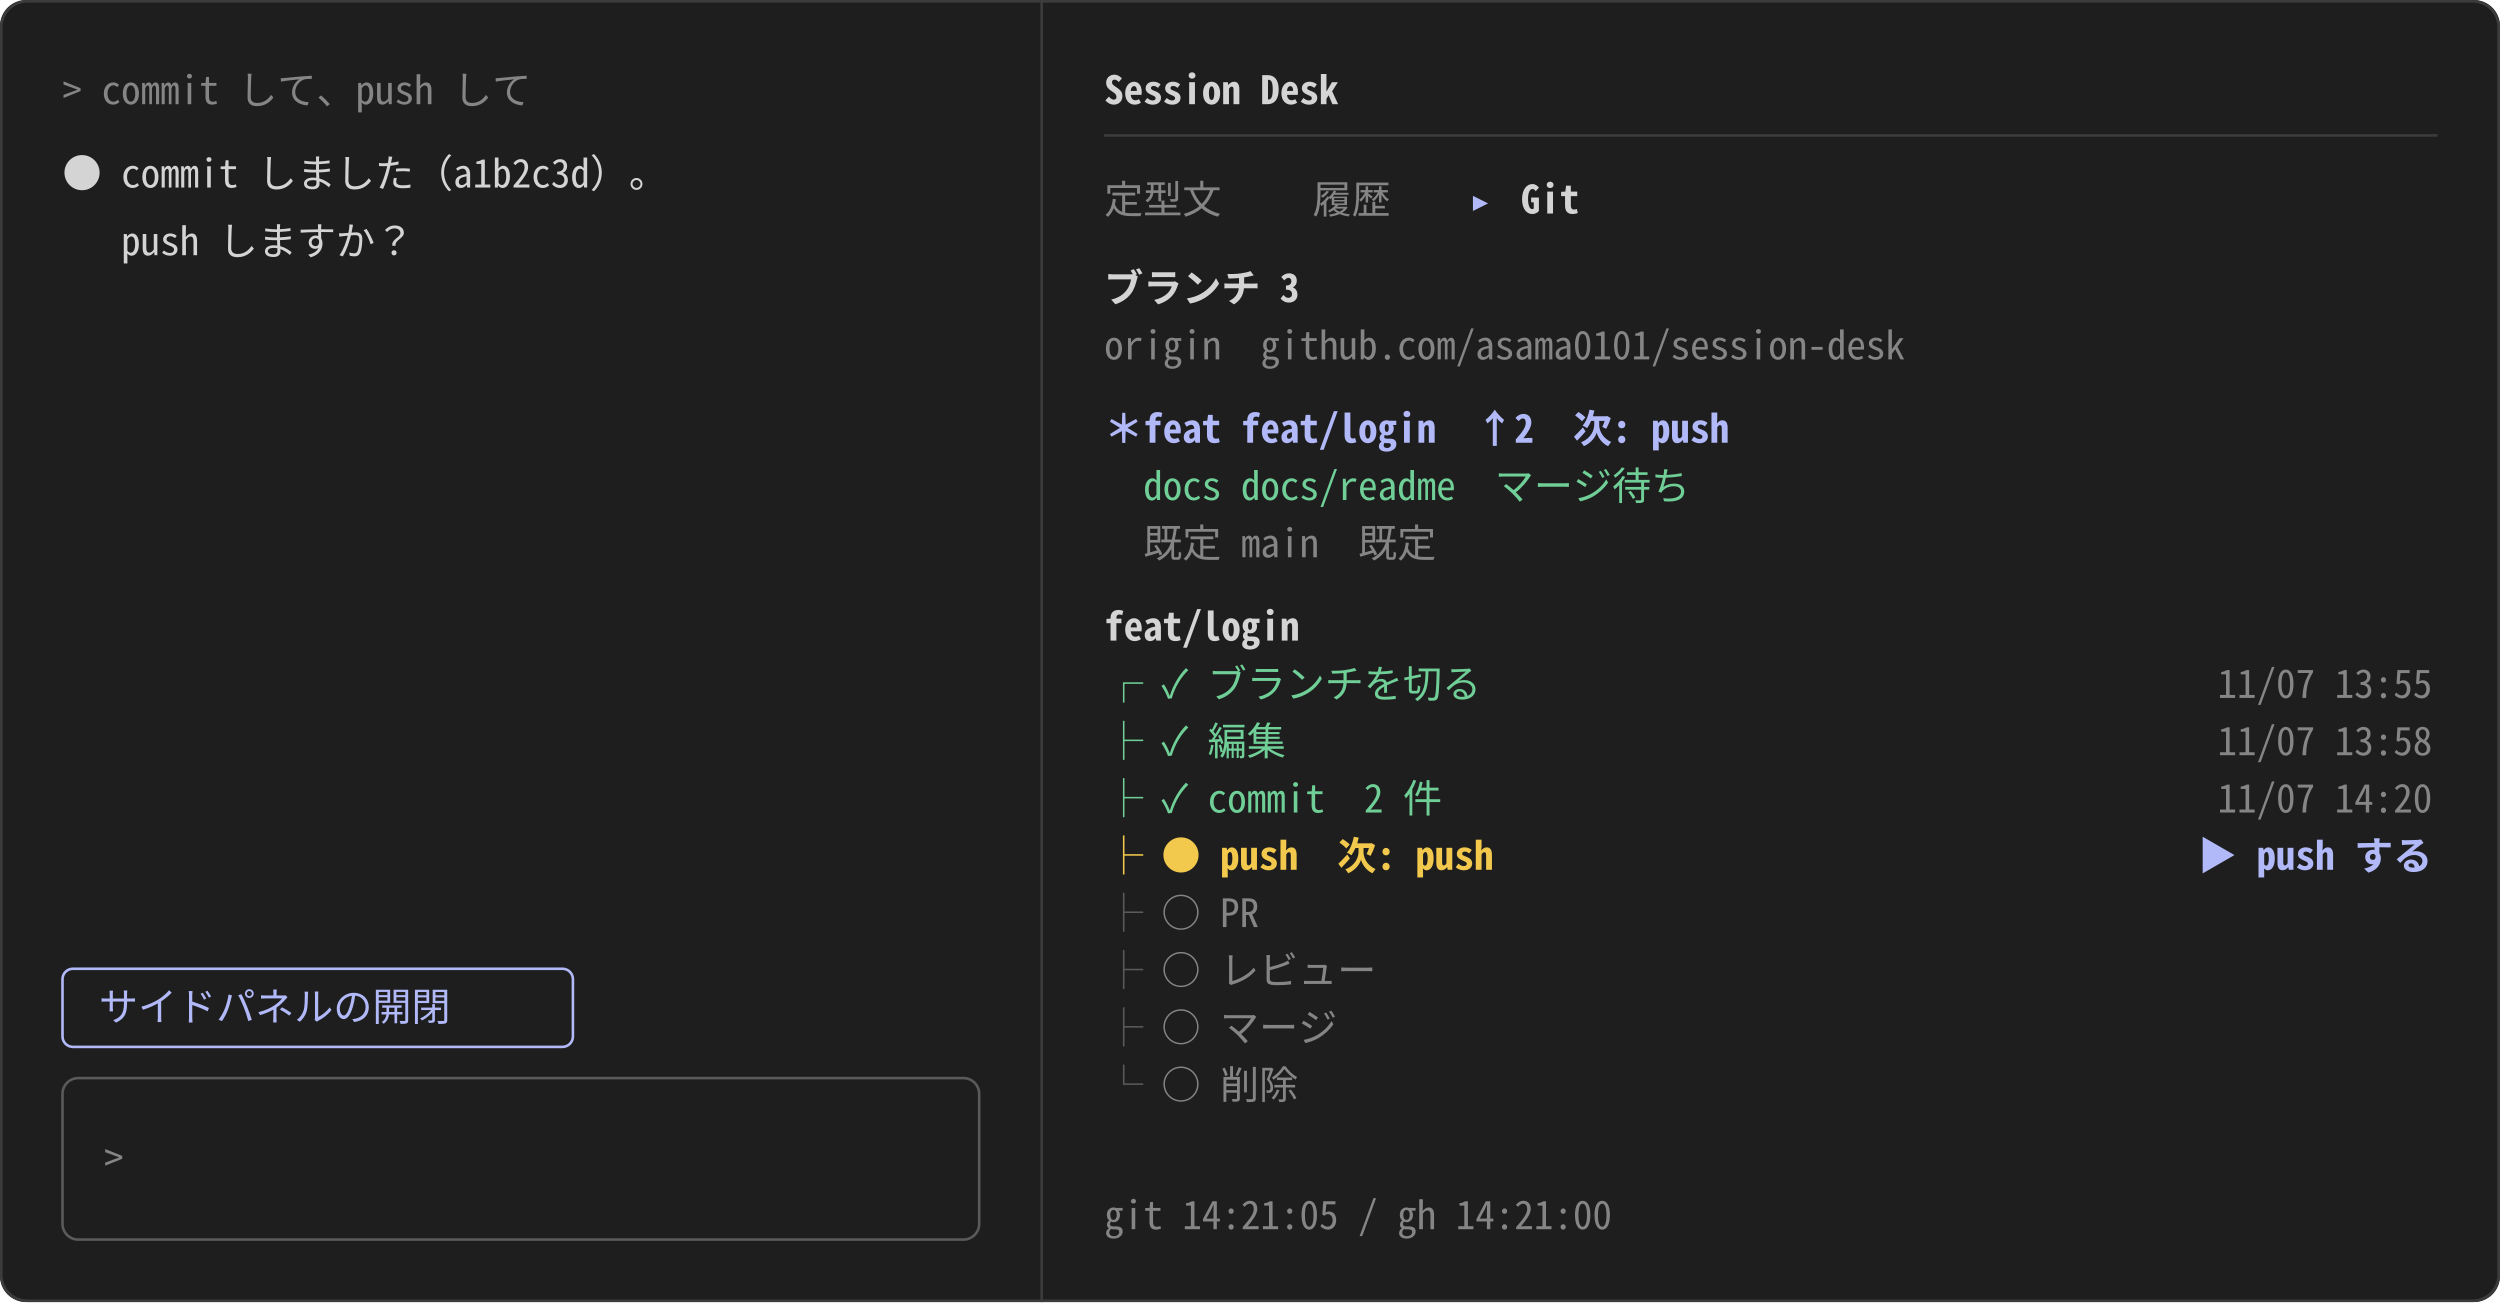
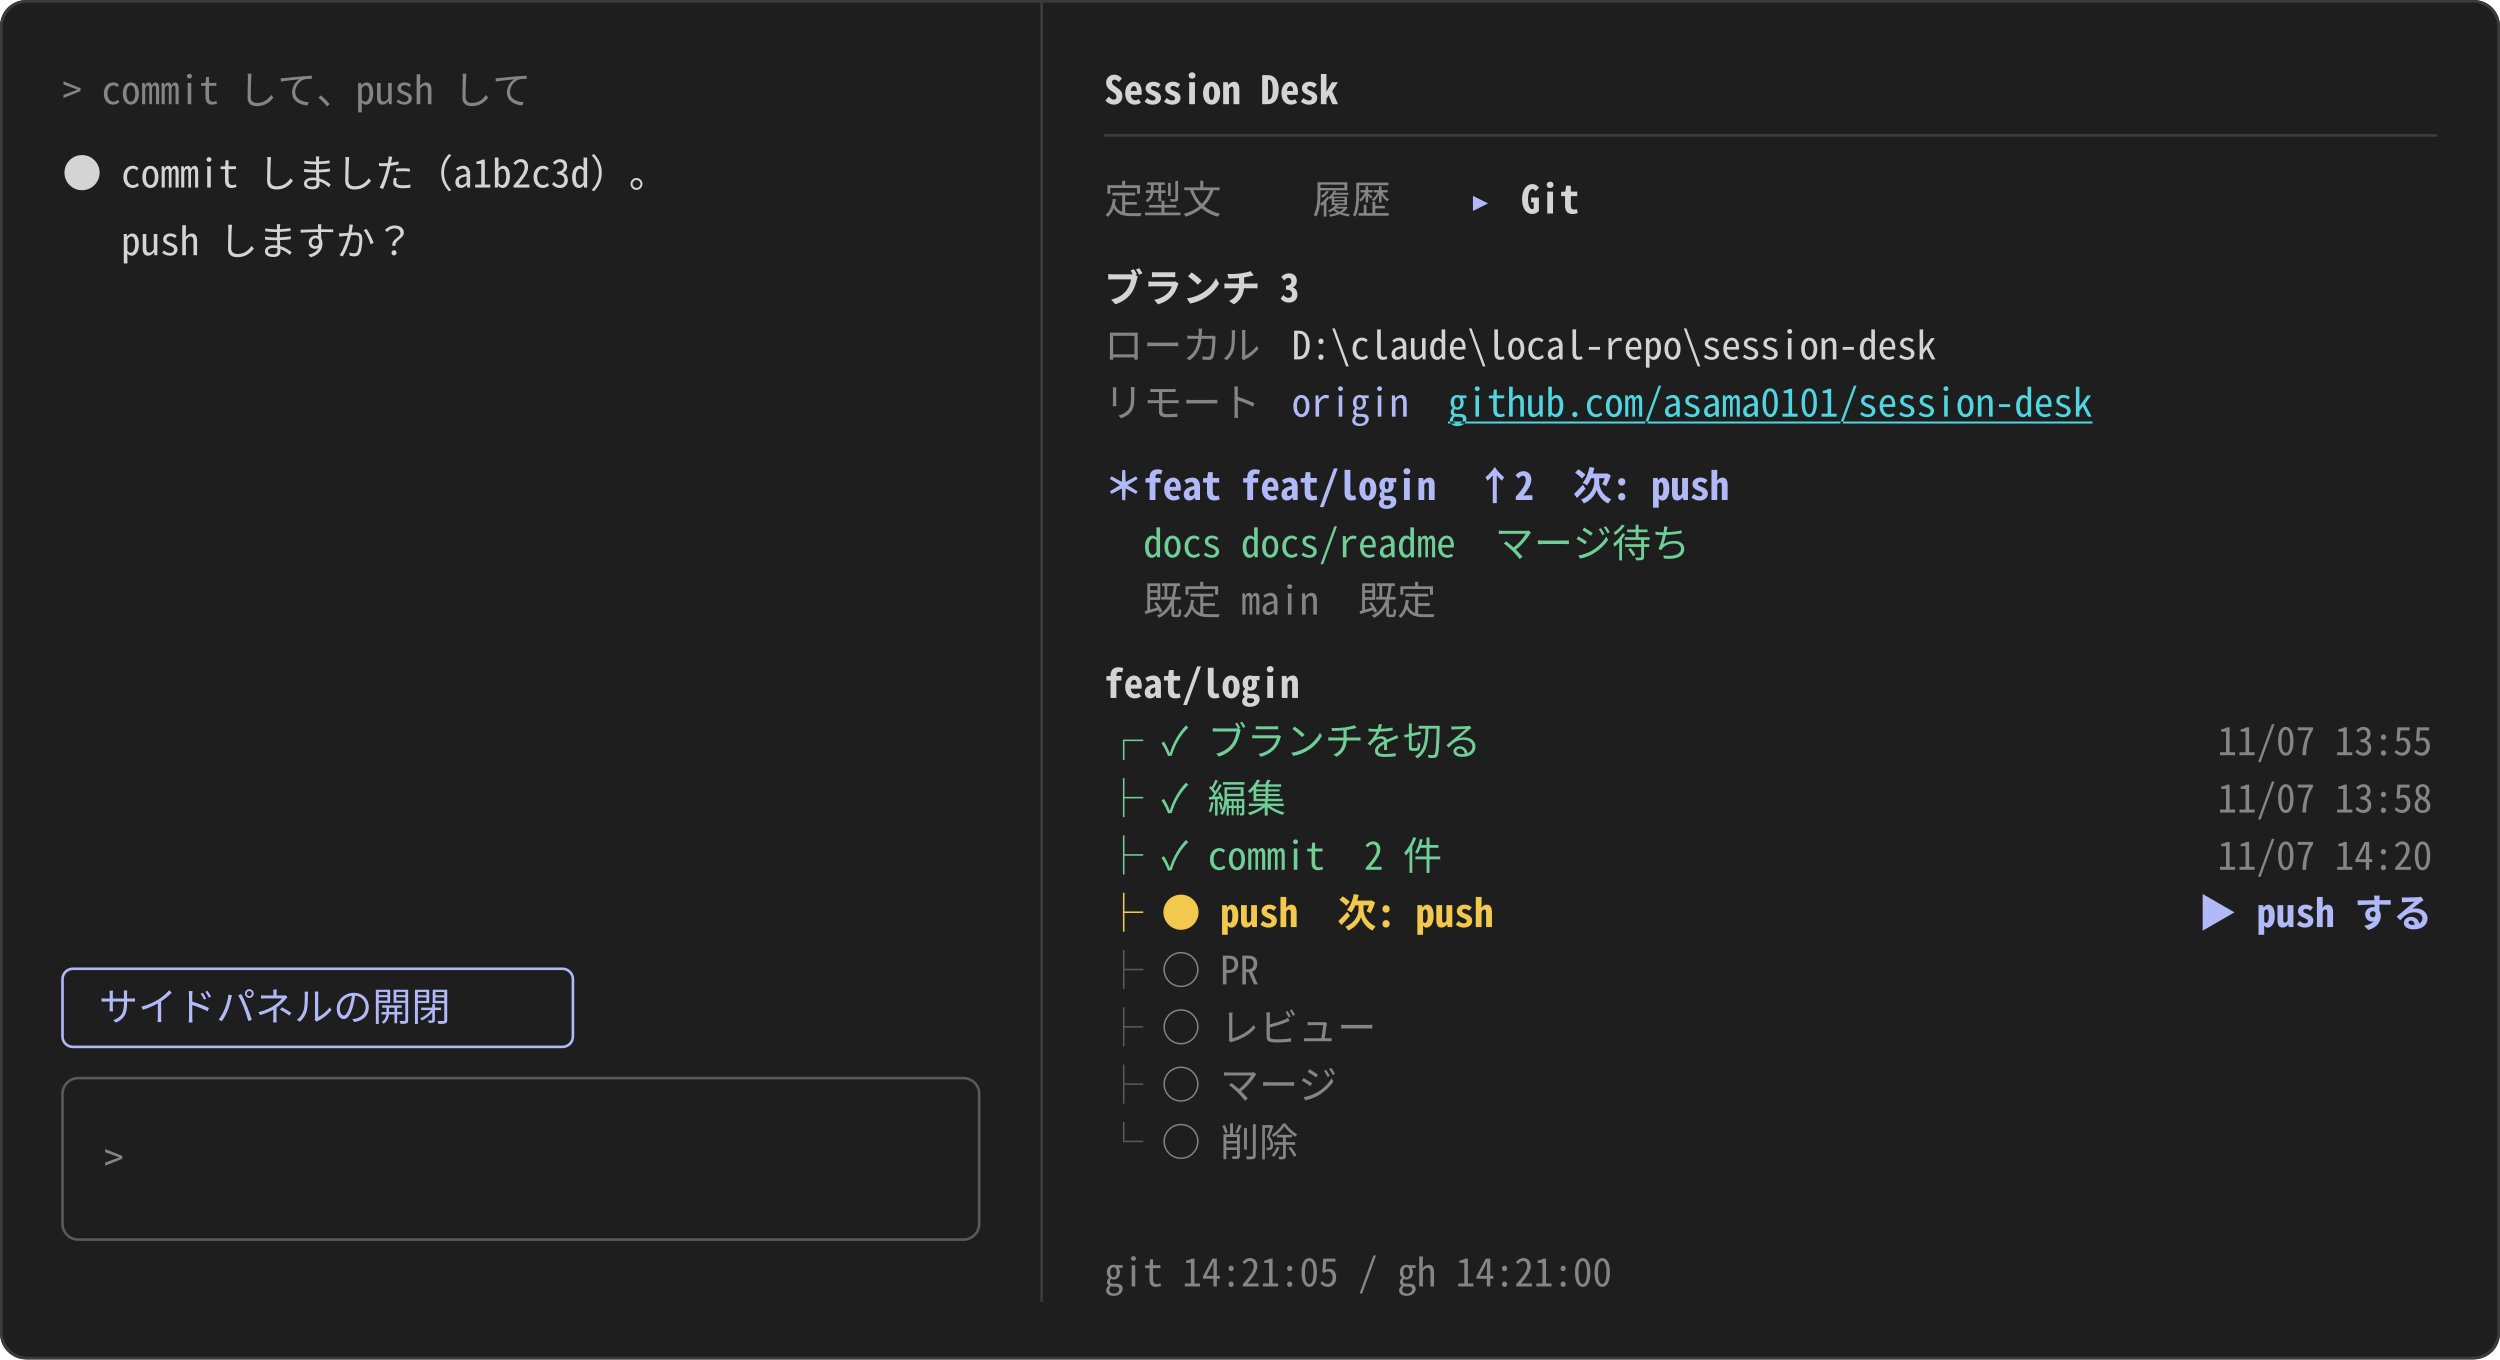
- <svg xmlns="http://www.w3.org/2000/svg" xml:space="preserve" viewBox="0 0 960 500" width="960" height="500" role="img" aria-labelledby="t d" font-family="Consolas, 'Cascadia Mono', 'Noto Sans Mono CJK JP', 'MS Gothic', monospace" font-size="15">
-   <rect x="0" y="0" width="960" height="500" rx="10" fill="#1e1e1e" />
-   <rect x="0.5" y="0.5" width="959" height="499" rx="10" fill="none" stroke="#3c3c3c" />
+ <svg xmlns="http://www.w3.org/2000/svg" xml:space="preserve" viewBox="0 0 960 522" width="960" height="522" role="img" aria-labelledby="t d" font-family="Consolas, 'Cascadia Mono', 'Noto Sans Mono CJK JP', 'MS Gothic', monospace" font-size="15">
+   <rect x="0" y="0" width="960" height="522" rx="10" fill="#1e1e1e" />
+   <rect x="0.5" y="0.5" width="959" height="521" rx="10" fill="none" stroke="#3c3c3c" />
  <text x="24" y="40" fill="#858585">&gt; commit して、push して</text>
  <text x="24" y="72" fill="#d4d4d4">● commit しました（a1b2c3d）。</text>
  <text x="24" y="98" fill="#d4d4d4">   push しますか？</text>
  <rect x="24" y="372" width="196" height="30" rx="4" fill="none" stroke="#b1b9f9" />
  <text x="38" y="392" fill="#b1b9f9">サイドパネルの開閉</text>
  <rect x="24" y="414" width="352" height="62" rx="6" fill="none" stroke="#5a5a5a" />
  <text x="40" y="450" fill="#858585">&gt;</text>
  <line x1="400" y1="0" x2="400" y2="500" stroke="#3c3c3c" />
  <text x="424" y="40" fill="#d4d4d4" font-weight="bold">Session Desk</text>
  <line x1="424" y1="52" x2="936" y2="52" stroke="#3c3c3c" />
  <text x="424" y="82" fill="#858585">定型文</text>
  <text x="504" y="82" fill="#858585">履歴</text>
  <text x="564" y="82" fill="#b1b9f9">▸</text>
  <text x="584" y="82" fill="#d4d4d4" font-weight="bold">Git</text>
  <text x="424" y="116" fill="#d4d4d4" font-weight="bold">ブランチ 3</text>
-   <text x="424" y="138" fill="#858585">origin  github.com/asama0101/session-desk</text>
-   <text x="424" y="170" fill="#b1b9f9" font-weight="bold">＊feat feat/login  ↑2  次: push</text>
-   <text x="424" y="192" fill="#6fcf97">　docs docs/readme  マージ待ち</text>
-   <text x="424" y="214" fill="#858585">　既定 main  既定</text>
-   <text x="424" y="246" fill="#d4d4d4" font-weight="bold">feat/login</text>
-   <text x="424" y="268" fill="#6fcf97">┌</text>
-   <text x="446" y="268" fill="#6fcf97">✓ ブランチを切る</text>
-   <text x="934" y="268" fill="#858585" text-anchor="end">11/07 13:55</text>
-   <text x="424" y="290" fill="#6fcf97">├</text>
-   <text x="446" y="290" fill="#6fcf97">✓ 編集</text>
-   <text x="934" y="290" fill="#858585" text-anchor="end">11/07 13:58</text>
+   <text x="424" y="138" fill="#858585">ローカル</text>
+   <text x="496" y="138" fill="#d4d4d4">D:\claude\local-repo\session-desk</text>
+   <text x="424" y="160" fill="#858585">リモート</text>
+   <text x="496" y="160" fill="#b1b9f9">origin</text>
+   <text x="556" y="160" fill="#4fd6e0" text-decoration="underline">github.com/asama0101/session-desk</text>
+   <text x="424" y="192" fill="#b1b9f9" font-weight="bold">＊feat feat/login  ↑2  次: push</text>
+   <text x="424" y="214" fill="#6fcf97">　docs docs/readme  マージ待ち</text>
+   <text x="424" y="236" fill="#858585">　既定 main  既定</text>
+   <text x="424" y="268" fill="#d4d4d4" font-weight="bold">feat/login</text>
+   <text x="424" y="290" fill="#6fcf97">┌</text>
+   <text x="446" y="290" fill="#6fcf97">✓ ブランチを切る</text>
+   <text x="934" y="290" fill="#858585" text-anchor="end">11/07 13:55</text>
  <text x="424" y="312" fill="#6fcf97">├</text>
-   <text x="446" y="312" fill="#6fcf97">✓ commit  2 件</text>
-   <text x="934" y="312" fill="#858585" text-anchor="end">11/07 14:20</text>
-   <text x="424" y="334" fill="#f2c94c">├</text>
-   <text x="446" y="334" fill="#f2c94c" font-weight="bold">● push  次: push</text>
-   <text x="934" y="334" fill="#b1b9f9" font-weight="bold" text-anchor="end">▶ push する</text>
-   <text x="424" y="356" fill="#5a5a5a">├</text>
-   <text x="446" y="356" fill="#858585">○ PR</text>
+   <text x="446" y="312" fill="#6fcf97">✓ 編集</text>
+   <text x="934" y="312" fill="#858585" text-anchor="end">11/07 13:58</text>
+   <text x="424" y="334" fill="#6fcf97">├</text>
+   <text x="446" y="334" fill="#6fcf97">✓ commit  2 件</text>
+   <text x="934" y="334" fill="#858585" text-anchor="end">11/07 14:20</text>
+   <text x="424" y="356" fill="#f2c94c">├</text>
+   <text x="446" y="356" fill="#f2c94c" font-weight="bold">● push  次: push</text>
+   <text x="934" y="356" fill="#b1b9f9" font-weight="bold" text-anchor="end">▶ push する</text>
  <text x="424" y="378" fill="#5a5a5a">├</text>
-   <text x="446" y="378" fill="#858585">○ レビュー</text>
+   <text x="446" y="378" fill="#858585">○ PR</text>
  <text x="424" y="400" fill="#5a5a5a">├</text>
-   <text x="446" y="400" fill="#858585">○ マージ</text>
-   <text x="424" y="422" fill="#5a5a5a">└</text>
-   <text x="446" y="422" fill="#858585">○ 削除</text>
-   <text x="424" y="472" fill="#858585">git 14:21:05 / gh 14:21:00</text>
+   <text x="446" y="400" fill="#858585">○ レビュー</text>
+   <text x="424" y="422" fill="#5a5a5a">├</text>
+   <text x="446" y="422" fill="#858585">○ マージ</text>
+   <text x="424" y="444" fill="#5a5a5a">└</text>
+   <text x="446" y="444" fill="#858585">○ 削除</text>
+   <text x="424" y="494" fill="#858585">git 14:21:05 / gh 14:21:00</text>
</svg>
